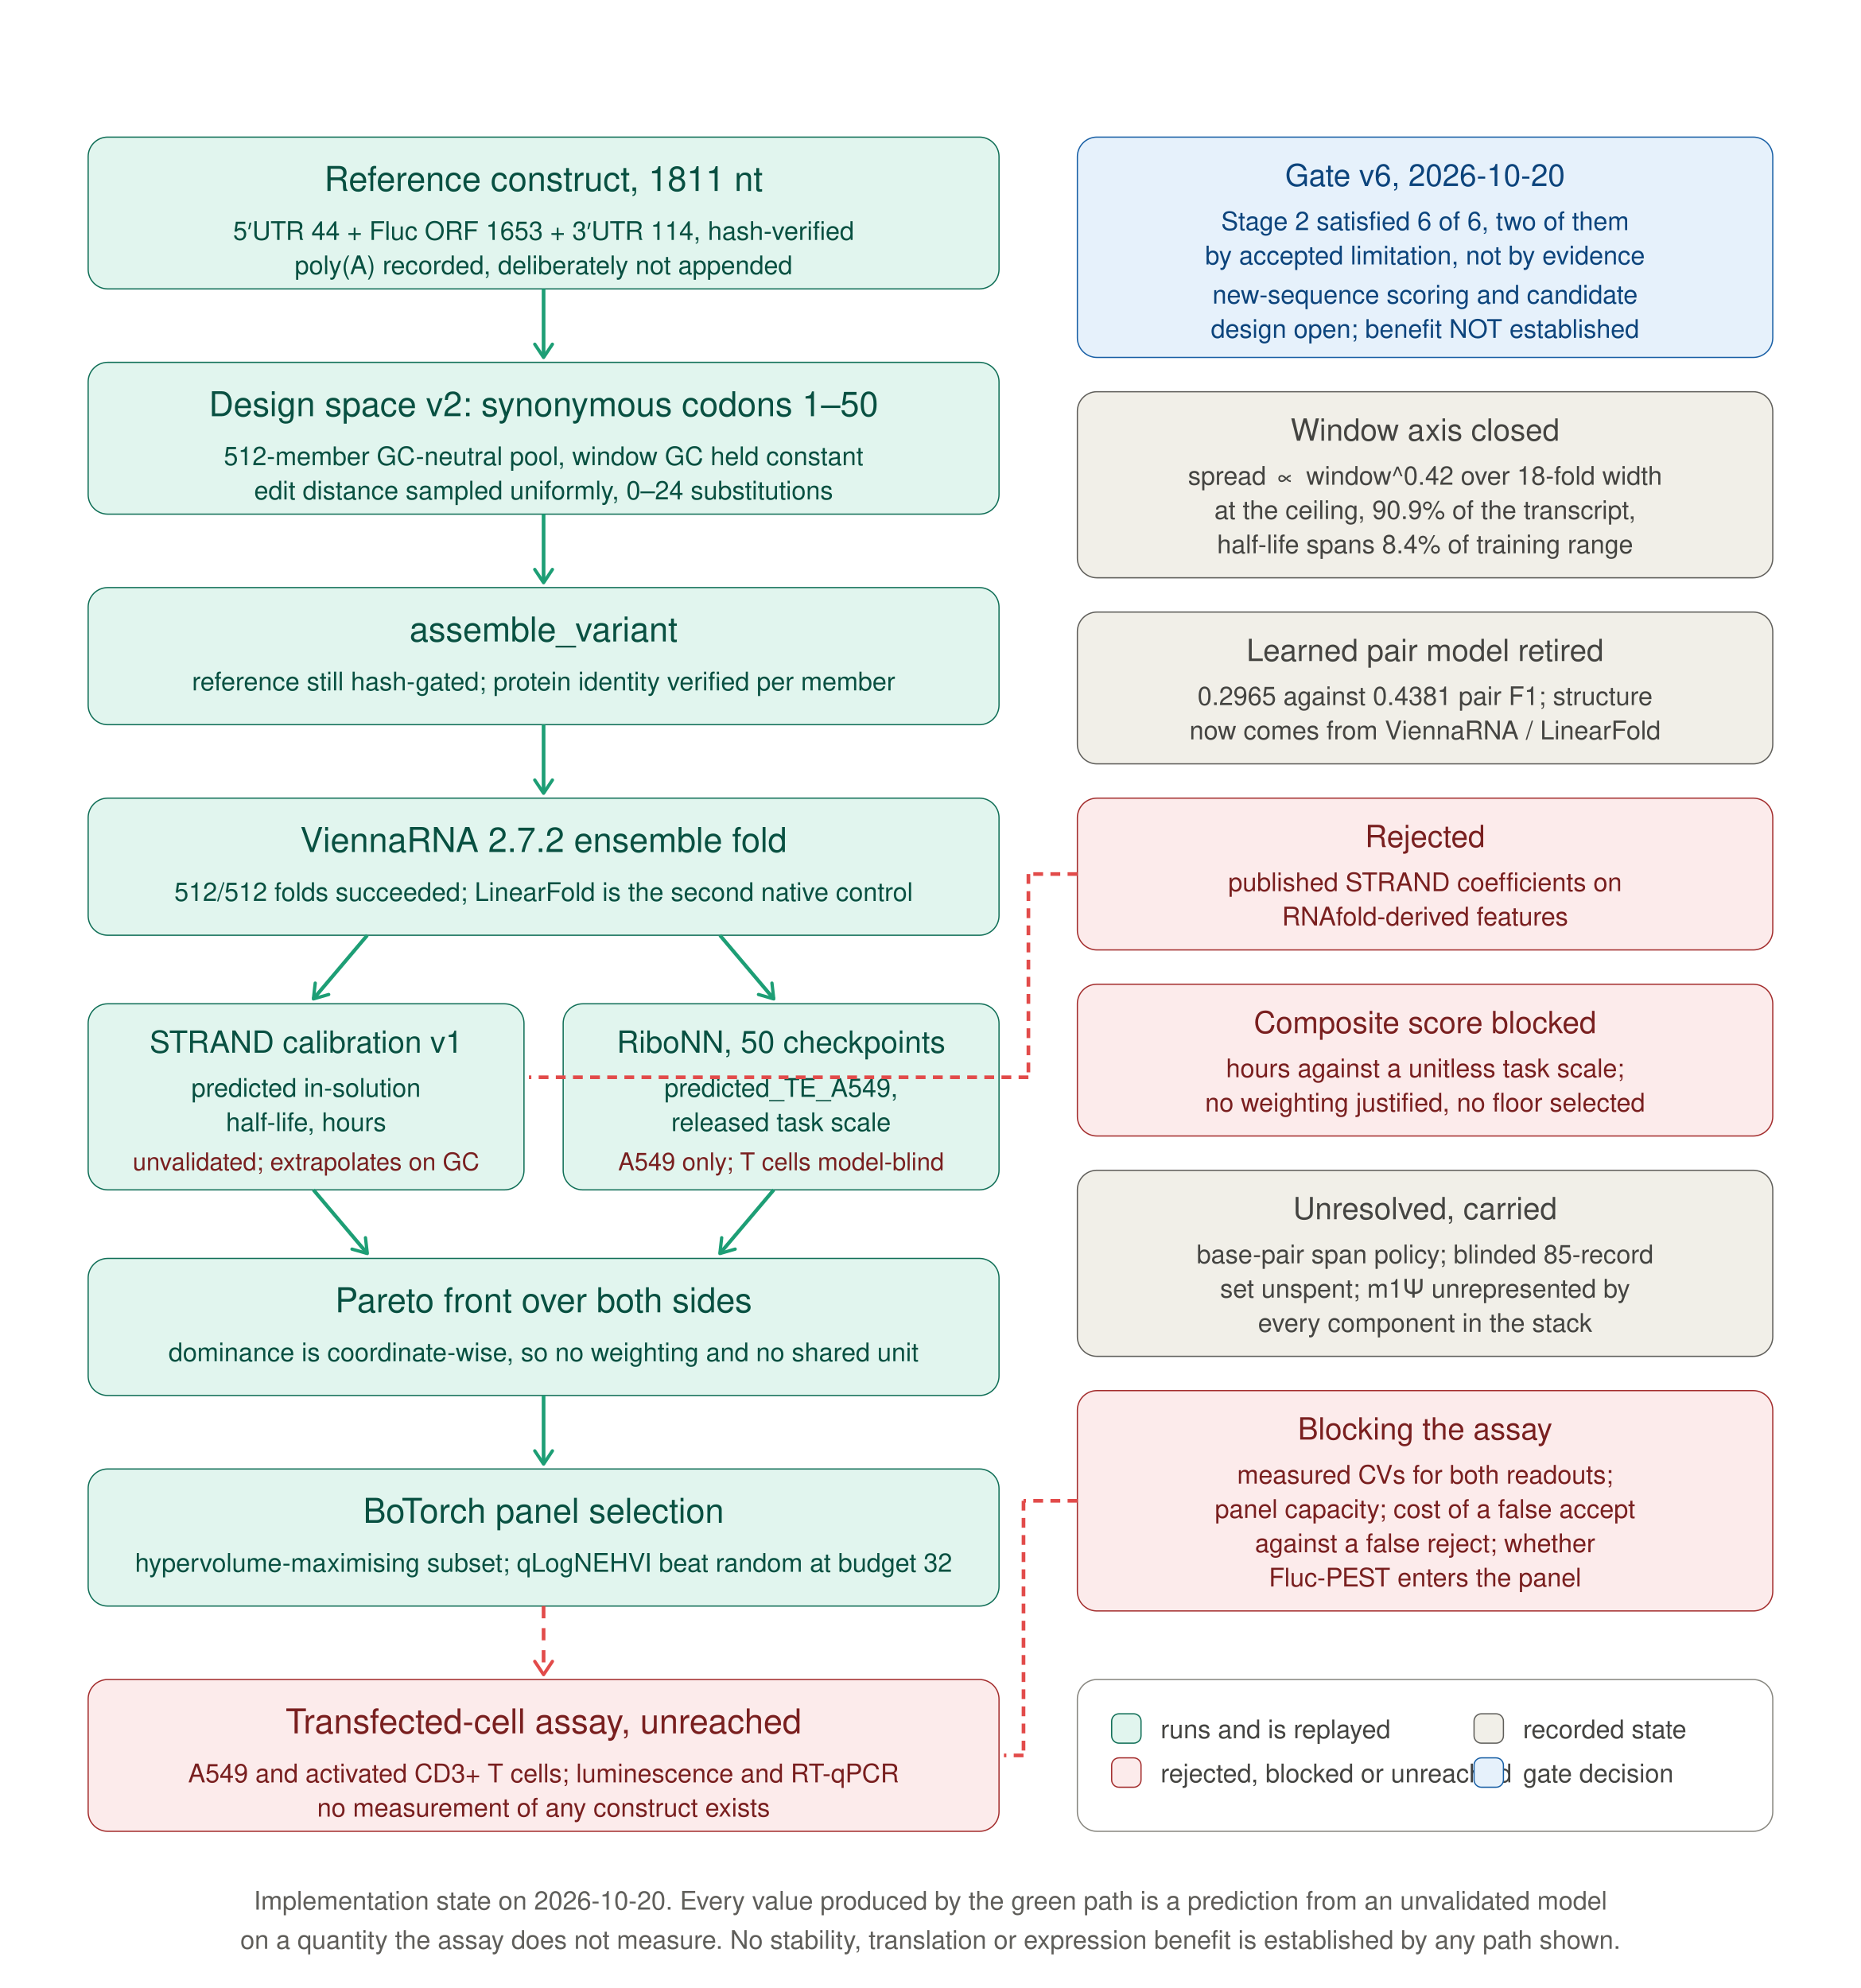
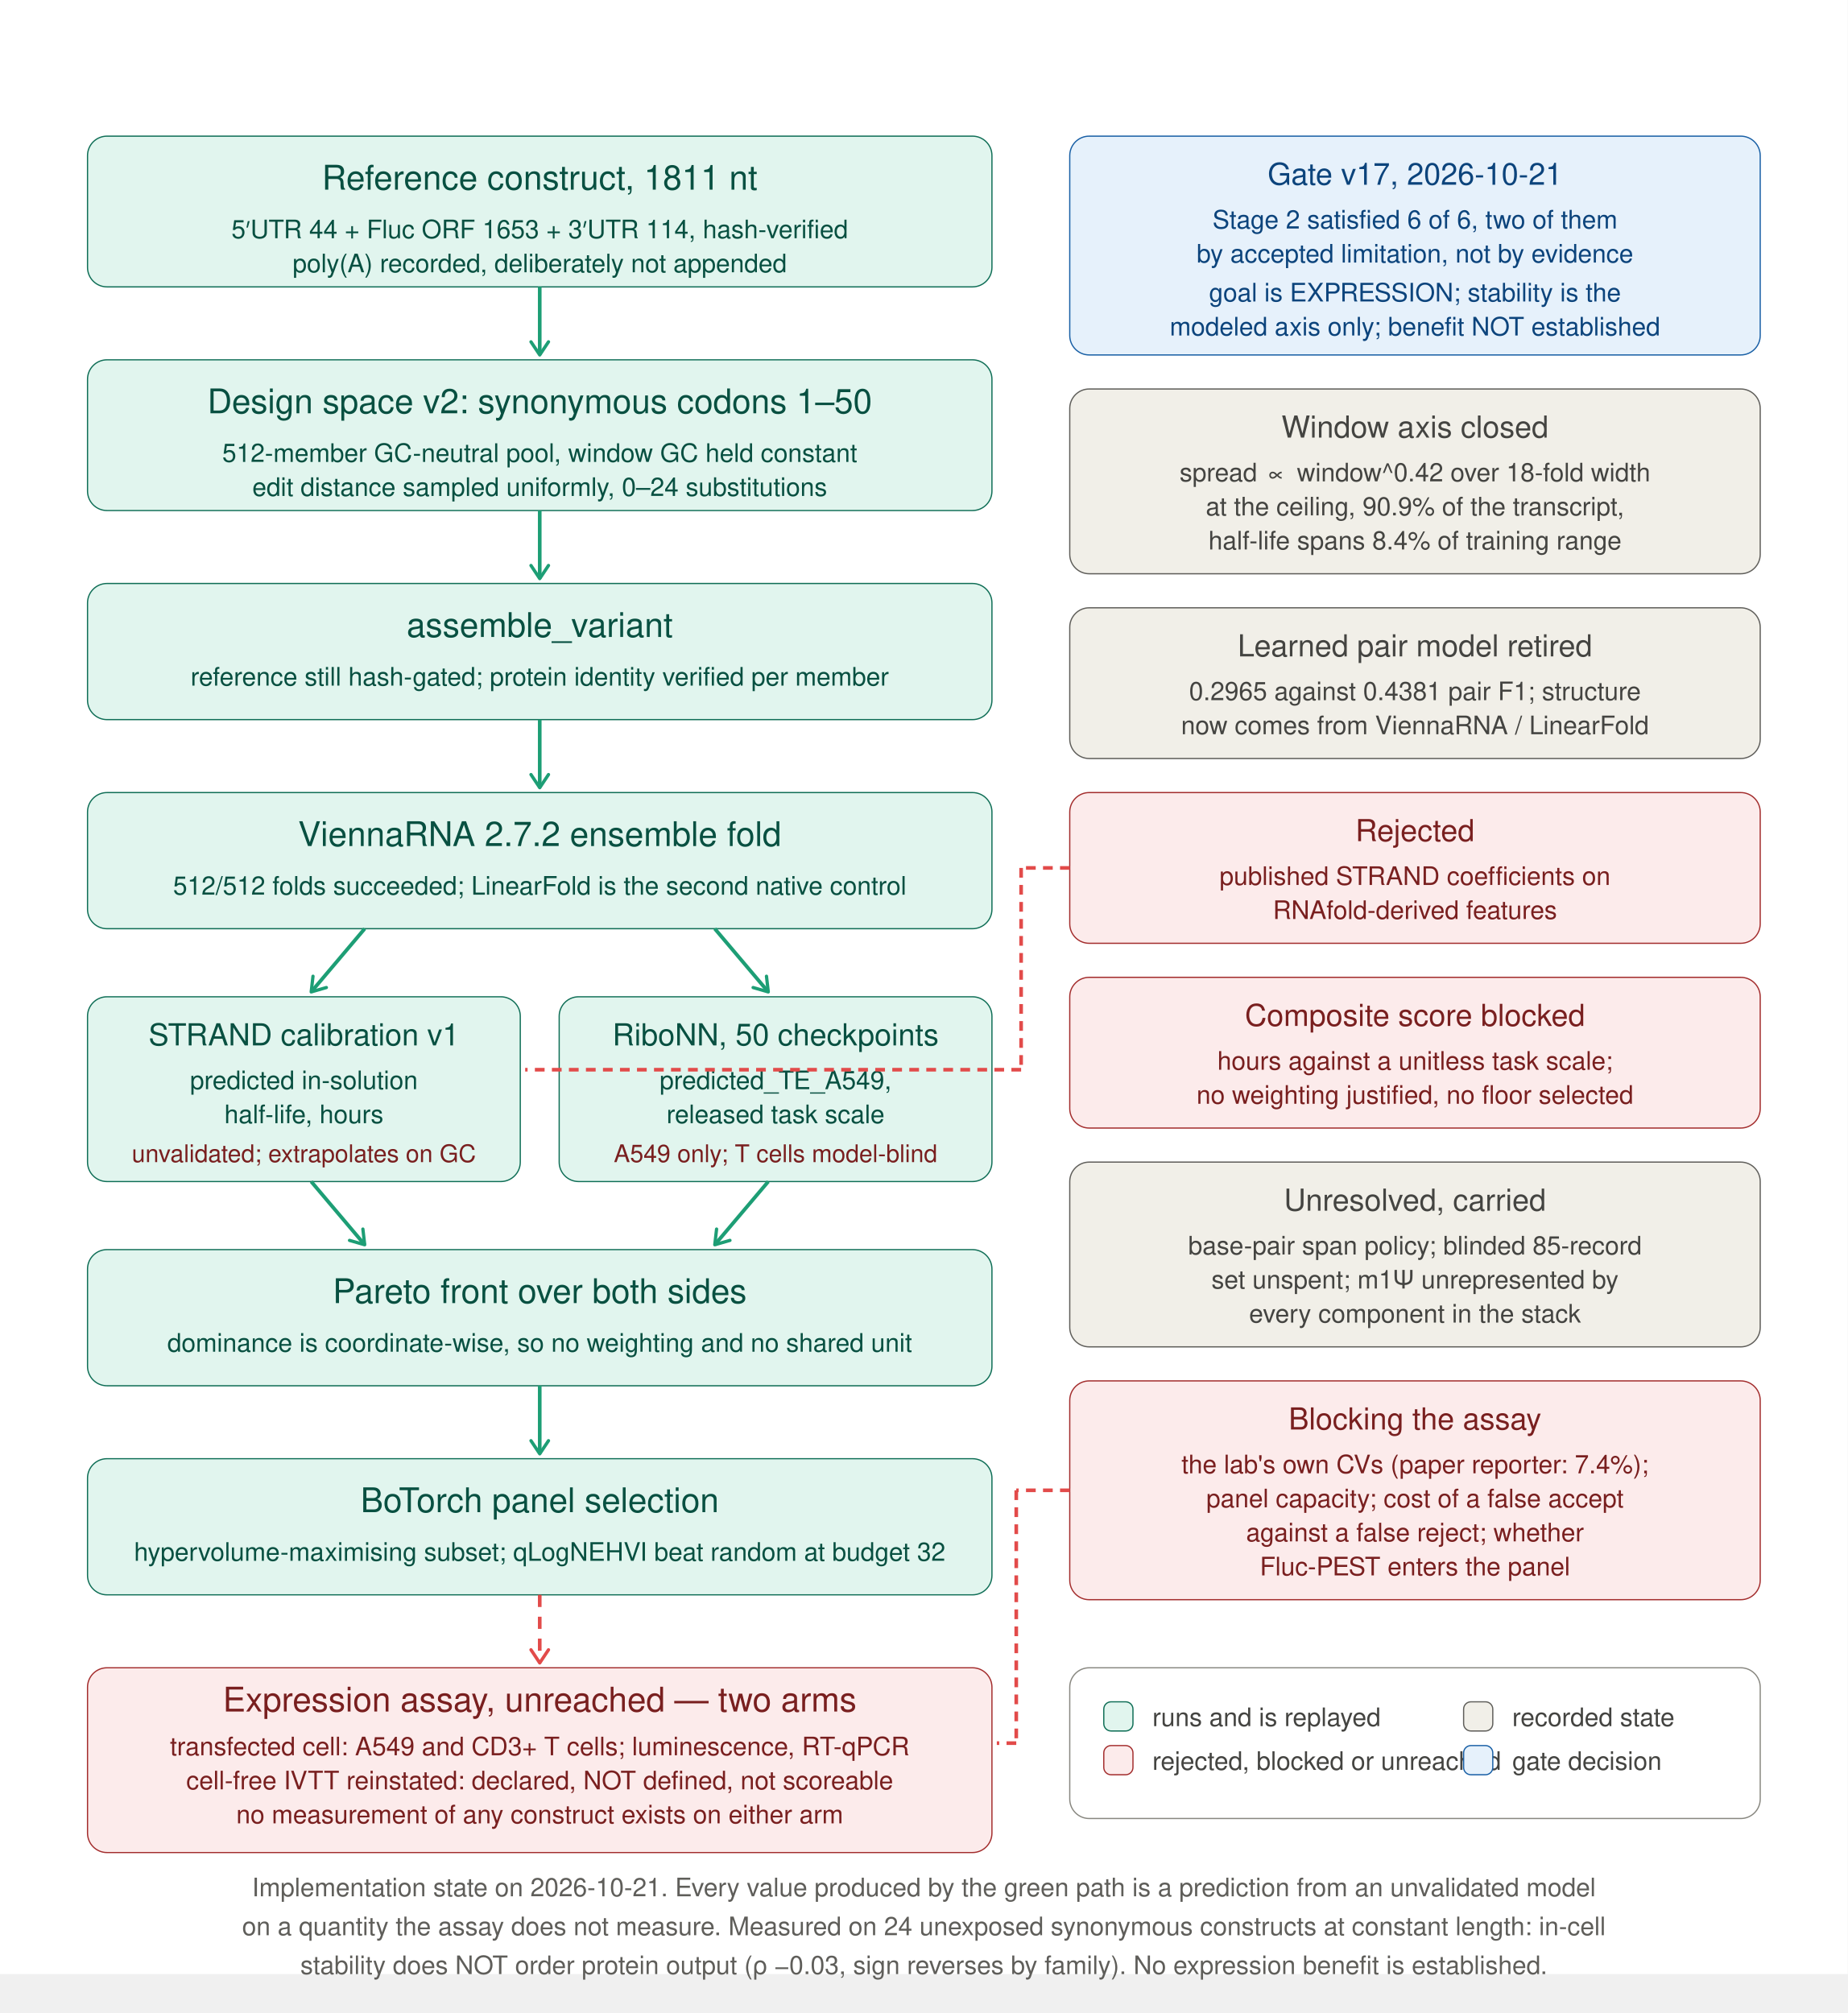
- <svg xmlns="http://www.w3.org/2000/svg" width="760" height="812" viewBox="0 0 760 812" role="img" font-family="-apple-system, BlinkMacSystemFont, 'Segoe UI', Helvetica, Arial, sans-serif">
+ <svg xmlns="http://www.w3.org/2000/svg" width="760" height="828" viewBox="0 0 760 828" role="img" font-family="-apple-system, BlinkMacSystemFont, 'Segoe UI', Helvetica, Arial, sans-serif">
  <defs>
    <marker id="arrow-green" viewBox="0 0 10 10" refX="8" refY="5" markerWidth="6" markerHeight="6" orient="auto-start-reverse">
      <path d="M2 1L8 5L2 9" fill="none" stroke="#1D9E75" stroke-width="1.5" stroke-linecap="round" stroke-linejoin="round" />
    </marker>
    <marker id="arrow-red" viewBox="0 0 10 10" refX="8" refY="5" markerWidth="6" markerHeight="6" orient="auto-start-reverse">
      <path d="M2 1L8 5L2 9" fill="none" stroke="#E24B4A" stroke-width="1.5" stroke-linecap="round" stroke-linejoin="round" />
    </marker>
  </defs>
  <rect x="0" y="0" width="760" height="812" fill="#ffffff" />
  <rect x="36" y="56" width="372" height="62" rx="8" fill="#E1F5EE" stroke="#0F6E56" stroke-width="0.5" />
  <text x="222" y="78" text-anchor="middle" font-size="14" font-weight="500" fill="#085041">Reference construct, 1811 nt</text>
  <text x="222" y="98" text-anchor="middle" font-size="10.5" fill="#085041">5′UTR 44 + Fluc ORF 1653 + 3′UTR 114, hash-verified</text>
  <text x="222" y="112" text-anchor="middle" font-size="10.5" fill="#085041">poly(A) recorded, deliberately not appended</text>
  <line x1="222" y1="118" x2="222" y2="146" stroke="#1D9E75" stroke-width="1.5" marker-end="url(#arrow-green)" />
  <rect x="36" y="148" width="372" height="62" rx="8" fill="#E1F5EE" stroke="#0F6E56" stroke-width="0.5" />
  <text x="222" y="170" text-anchor="middle" font-size="14" font-weight="500" fill="#085041">Design space v2: synonymous codons 1–50</text>
  <text x="222" y="190" text-anchor="middle" font-size="10.5" fill="#085041">512-member GC-neutral pool, window GC held constant</text>
  <text x="222" y="204" text-anchor="middle" font-size="10.5" fill="#085041">edit distance sampled uniformly, 0–24 substitutions</text>
  <line x1="222" y1="210" x2="222" y2="238" stroke="#1D9E75" stroke-width="1.5" marker-end="url(#arrow-green)" />
  <rect x="36" y="240" width="372" height="56" rx="8" fill="#E1F5EE" stroke="#0F6E56" stroke-width="0.5" />
  <text x="222" y="262" text-anchor="middle" font-size="14" font-weight="500" fill="#085041">assemble_variant</text>
  <text x="222" y="282" text-anchor="middle" font-size="10.5" fill="#085041">reference still hash-gated; protein identity verified per member</text>
  <line x1="222" y1="296" x2="222" y2="324" stroke="#1D9E75" stroke-width="1.5" marker-end="url(#arrow-green)" />
  <rect x="36" y="326" width="372" height="56" rx="8" fill="#E1F5EE" stroke="#0F6E56" stroke-width="0.5" />
  <text x="222" y="348" text-anchor="middle" font-size="14" font-weight="500" fill="#085041">ViennaRNA 2.7.2 ensemble fold</text>
  <text x="222" y="368" text-anchor="middle" font-size="10.5" fill="#085041">512/512 folds succeeded; LinearFold is the second native control</text>
  <line x1="150" y1="382" x2="128" y2="408" stroke="#1D9E75" stroke-width="1.5" marker-end="url(#arrow-green)" />
  <line x1="294" y1="382" x2="316" y2="408" stroke="#1D9E75" stroke-width="1.5" marker-end="url(#arrow-green)" />
  <rect x="36" y="410" width="178" height="76" rx="8" fill="#E1F5EE" stroke="#0F6E56" stroke-width="0.5" />
  <text x="125" y="430" text-anchor="middle" font-size="12.5" font-weight="500" fill="#085041">STRAND calibration v1</text>
  <text x="125" y="448" text-anchor="middle" font-size="10.5" fill="#085041">predicted in-solution</text>
  <text x="125" y="462" text-anchor="middle" font-size="10.5" fill="#085041">half-life, hours</text>
  <text x="125" y="478" text-anchor="middle" font-size="10" fill="#791F1F">unvalidated; extrapolates on GC</text>
  <rect x="230" y="410" width="178" height="76" rx="8" fill="#E1F5EE" stroke="#0F6E56" stroke-width="0.5" />
  <text x="319" y="430" text-anchor="middle" font-size="12.5" font-weight="500" fill="#085041">RiboNN, 50 checkpoints</text>
  <text x="319" y="448" text-anchor="middle" font-size="10.5" fill="#085041">predicted_TE_A549,</text>
  <text x="319" y="462" text-anchor="middle" font-size="10.5" fill="#085041">released task scale</text>
  <text x="319" y="478" text-anchor="middle" font-size="10" fill="#791F1F">A549 only; T cells model-blind</text>
  <line x1="128" y1="486" x2="150" y2="512" stroke="#1D9E75" stroke-width="1.5" marker-end="url(#arrow-green)" />
  <line x1="316" y1="486" x2="294" y2="512" stroke="#1D9E75" stroke-width="1.5" marker-end="url(#arrow-green)" />
  <rect x="36" y="514" width="372" height="56" rx="8" fill="#E1F5EE" stroke="#0F6E56" stroke-width="0.5" />
  <text x="222" y="536" text-anchor="middle" font-size="14" font-weight="500" fill="#085041">Pareto front over both sides</text>
  <text x="222" y="556" text-anchor="middle" font-size="10.5" fill="#085041">dominance is coordinate-wise, so no weighting and no shared unit</text>
  <line x1="222" y1="570" x2="222" y2="598" stroke="#1D9E75" stroke-width="1.5" marker-end="url(#arrow-green)" />
  <rect x="36" y="600" width="372" height="56" rx="8" fill="#E1F5EE" stroke="#0F6E56" stroke-width="0.5" />
  <text x="222" y="622" text-anchor="middle" font-size="14" font-weight="500" fill="#085041">BoTorch panel selection</text>
  <text x="222" y="642" text-anchor="middle" font-size="10.5" fill="#085041">hypervolume-maximising subset; qLogNEHVI beat random at budget 32</text>
  <line x1="222" y1="656" x2="222" y2="684" stroke="#E24B4A" stroke-width="1.5" stroke-dasharray="5 4" marker-end="url(#arrow-red)" />
-   <rect x="36" y="686" width="372" height="62" rx="8" fill="#FCEBEB" stroke="#A32D2D" stroke-width="0.5" />
-   <text x="222" y="708" text-anchor="middle" font-size="14" font-weight="500" fill="#791F1F">Transfected-cell assay, unreached</text>
-   <text x="222" y="728" text-anchor="middle" font-size="10.5" fill="#791F1F">A549 and activated CD3+ T cells; luminescence and RT-qPCR</text>
-   <text x="222" y="742" text-anchor="middle" font-size="10.5" fill="#791F1F">no measurement of any construct exists</text>
+   <rect x="36" y="686" width="372" height="76" rx="8" fill="#FCEBEB" stroke="#A32D2D" stroke-width="0.5" />
+   <text x="222" y="704" text-anchor="middle" font-size="14" font-weight="500" fill="#791F1F">Expression assay, unreached — two arms</text>
+   <text x="222" y="722" text-anchor="middle" font-size="10.5" fill="#791F1F">transfected cell: A549 and CD3+ T cells; luminescence, RT-qPCR</text>
+   <text x="222" y="736" text-anchor="middle" font-size="10.5" fill="#791F1F">cell-free IVTT reinstated: declared, NOT defined, not scoreable</text>
+   <text x="222" y="750" text-anchor="middle" font-size="10.5" fill="#791F1F">no measurement of any construct exists on either arm</text>
  <rect x="440" y="56" width="284" height="90" rx="8" fill="#E6F1FB" stroke="#185FA5" stroke-width="0.5" />
-   <text x="582" y="76" text-anchor="middle" font-size="12.5" font-weight="500" fill="#0C447C">Gate v6, 2026-10-20</text>
+   <text x="582" y="76" text-anchor="middle" font-size="12.5" font-weight="500" fill="#0C447C">Gate v17, 2026-10-21</text>
  <text x="582" y="94" text-anchor="middle" font-size="10.5" fill="#0C447C">Stage 2 satisfied 6 of 6, two of them</text>
  <text x="582" y="108" text-anchor="middle" font-size="10.5" fill="#0C447C">by accepted limitation, not by evidence</text>
-   <text x="582" y="124" text-anchor="middle" font-size="10.5" fill="#0C447C">new-sequence scoring and candidate</text>
-   <text x="582" y="138" text-anchor="middle" font-size="10.5" fill="#0C447C">design open; benefit NOT established</text>
+   <text x="582" y="124" text-anchor="middle" font-size="10.5" fill="#0C447C">goal is EXPRESSION; stability is the</text>
+   <text x="582" y="138" text-anchor="middle" font-size="10.5" fill="#0C447C">modeled axis only; benefit NOT established</text>
  <rect x="440" y="160" width="284" height="76" rx="8" fill="#F1EFE8" stroke="#5F5E5A" stroke-width="0.5" />
  <text x="582" y="180" text-anchor="middle" font-size="12.5" font-weight="500" fill="#444441">Window axis closed</text>
  <text x="582" y="198" text-anchor="middle" font-size="10.5" fill="#444441">spread ∝ window^0.42 over 18-fold width</text>
  <text x="582" y="212" text-anchor="middle" font-size="10.5" fill="#444441">at the ceiling, 90.9% of the transcript,</text>
  <text x="582" y="226" text-anchor="middle" font-size="10.5" fill="#444441">half-life spans 8.4% of training range</text>
  <rect x="440" y="250" width="284" height="62" rx="8" fill="#F1EFE8" stroke="#5F5E5A" stroke-width="0.5" />
  <text x="582" y="270" text-anchor="middle" font-size="12.5" font-weight="500" fill="#444441">Learned pair model retired</text>
  <text x="582" y="288" text-anchor="middle" font-size="10.5" fill="#444441">0.2965 against 0.4381 pair F1; structure</text>
  <text x="582" y="302" text-anchor="middle" font-size="10.5" fill="#444441">now comes from ViennaRNA / LinearFold</text>
  <rect x="440" y="326" width="284" height="62" rx="8" fill="#FCEBEB" stroke="#A32D2D" stroke-width="0.5" />
  <text x="582" y="346" text-anchor="middle" font-size="12.5" font-weight="500" fill="#791F1F">Rejected</text>
  <text x="582" y="364" text-anchor="middle" font-size="10.5" fill="#791F1F">published STRAND coefficients on</text>
  <text x="582" y="378" text-anchor="middle" font-size="10.5" fill="#791F1F">RNAfold-derived features</text>
  <line x1="440" y1="357" x2="420" y2="357" stroke="#E24B4A" stroke-width="1.5" stroke-dasharray="4 3" />
  <line x1="420" y1="357" x2="420" y2="440" stroke="#E24B4A" stroke-width="1.5" stroke-dasharray="4 3" />
  <line x1="420" y1="440" x2="216" y2="440" stroke="#E24B4A" stroke-width="1.5" stroke-dasharray="4 3" />
  <rect x="440" y="402" width="284" height="62" rx="8" fill="#FCEBEB" stroke="#A32D2D" stroke-width="0.5" />
  <text x="582" y="422" text-anchor="middle" font-size="12.5" font-weight="500" fill="#791F1F">Composite score blocked</text>
  <text x="582" y="440" text-anchor="middle" font-size="10.5" fill="#791F1F">hours against a unitless task scale;</text>
  <text x="582" y="454" text-anchor="middle" font-size="10.5" fill="#791F1F">no weighting justified, no floor selected</text>
  <rect x="440" y="478" width="284" height="76" rx="8" fill="#F1EFE8" stroke="#5F5E5A" stroke-width="0.5" />
  <text x="582" y="498" text-anchor="middle" font-size="12.5" font-weight="500" fill="#444441">Unresolved, carried</text>
  <text x="582" y="516" text-anchor="middle" font-size="10.5" fill="#444441">base-pair span policy; blinded 85-record</text>
  <text x="582" y="530" text-anchor="middle" font-size="10.5" fill="#444441">set unspent; m1Ψ unrepresented by</text>
  <text x="582" y="544" text-anchor="middle" font-size="10.5" fill="#444441">every component in the stack</text>
  <rect x="440" y="568" width="284" height="90" rx="8" fill="#FCEBEB" stroke="#A32D2D" stroke-width="0.5" />
  <text x="582" y="588" text-anchor="middle" font-size="12.5" font-weight="500" fill="#791F1F">Blocking the assay</text>
-   <text x="582" y="606" text-anchor="middle" font-size="10.5" fill="#791F1F">measured CVs for both readouts;</text>
+   <text x="582" y="606" text-anchor="middle" font-size="10.5" fill="#791F1F">the lab's own CVs (paper reporter: 7.4%);</text>
  <text x="582" y="620" text-anchor="middle" font-size="10.5" fill="#791F1F">panel capacity; cost of a false accept</text>
  <text x="582" y="634" text-anchor="middle" font-size="10.5" fill="#791F1F">against a false reject; whether</text>
  <text x="582" y="648" text-anchor="middle" font-size="10.5" fill="#791F1F">Fluc-PEST enters the panel</text>
  <line x1="440" y1="613" x2="418" y2="613" stroke="#E24B4A" stroke-width="1.5" stroke-dasharray="4 3" />
  <line x1="418" y1="613" x2="418" y2="717" stroke="#E24B4A" stroke-width="1.5" stroke-dasharray="4 3" />
  <line x1="418" y1="717" x2="410" y2="717" stroke="#E24B4A" stroke-width="1.5" stroke-dasharray="4 3" />
  <rect x="440" y="686" width="284" height="62" rx="8" fill="#ffffff" stroke="#888780" stroke-width="0.5" />
  <rect x="454" y="700" width="12" height="12" rx="3" fill="#E1F5EE" stroke="#0F6E56" stroke-width="0.5" />
  <text x="474" y="710" font-size="10.5" fill="#444441">runs and is replayed</text>
  <rect x="454" y="718" width="12" height="12" rx="3" fill="#FCEBEB" stroke="#A32D2D" stroke-width="0.5" />
  <text x="474" y="728" font-size="10.5" fill="#444441">rejected, blocked or unreached</text>
  <rect x="602" y="700" width="12" height="12" rx="3" fill="#F1EFE8" stroke="#5F5E5A" stroke-width="0.5" />
  <text x="622" y="710" font-size="10.5" fill="#444441">recorded state</text>
  <rect x="602" y="718" width="12" height="12" rx="3" fill="#E6F1FB" stroke="#185FA5" stroke-width="0.5" />
  <text x="622" y="728" font-size="10.5" fill="#444441">gate decision</text>
-   <text x="380" y="780" text-anchor="middle" font-size="10.5" fill="#5F5E5A">Implementation state on 2026-10-20. Every value produced by the green path is a prediction from an unvalidated model</text>
-   <text x="380" y="796" text-anchor="middle" font-size="10.5" fill="#5F5E5A">on a quantity the assay does not measure. No stability, translation or expression benefit is established by any path shown.</text>
+   <text x="380" y="780" text-anchor="middle" font-size="10.5" fill="#5F5E5A">Implementation state on 2026-10-21. Every value produced by the green path is a prediction from an unvalidated model</text>
+   <text x="380" y="796" text-anchor="middle" font-size="10.5" fill="#5F5E5A">on a quantity the assay does not measure. Measured on 24 unexposed synonymous constructs at constant length: in-cell</text>
+   <text x="380" y="812" text-anchor="middle" font-size="10.5" fill="#5F5E5A">stability does NOT order protein output (ρ −0.03, sign reverses by family). No expression benefit is established.</text>
</svg>
